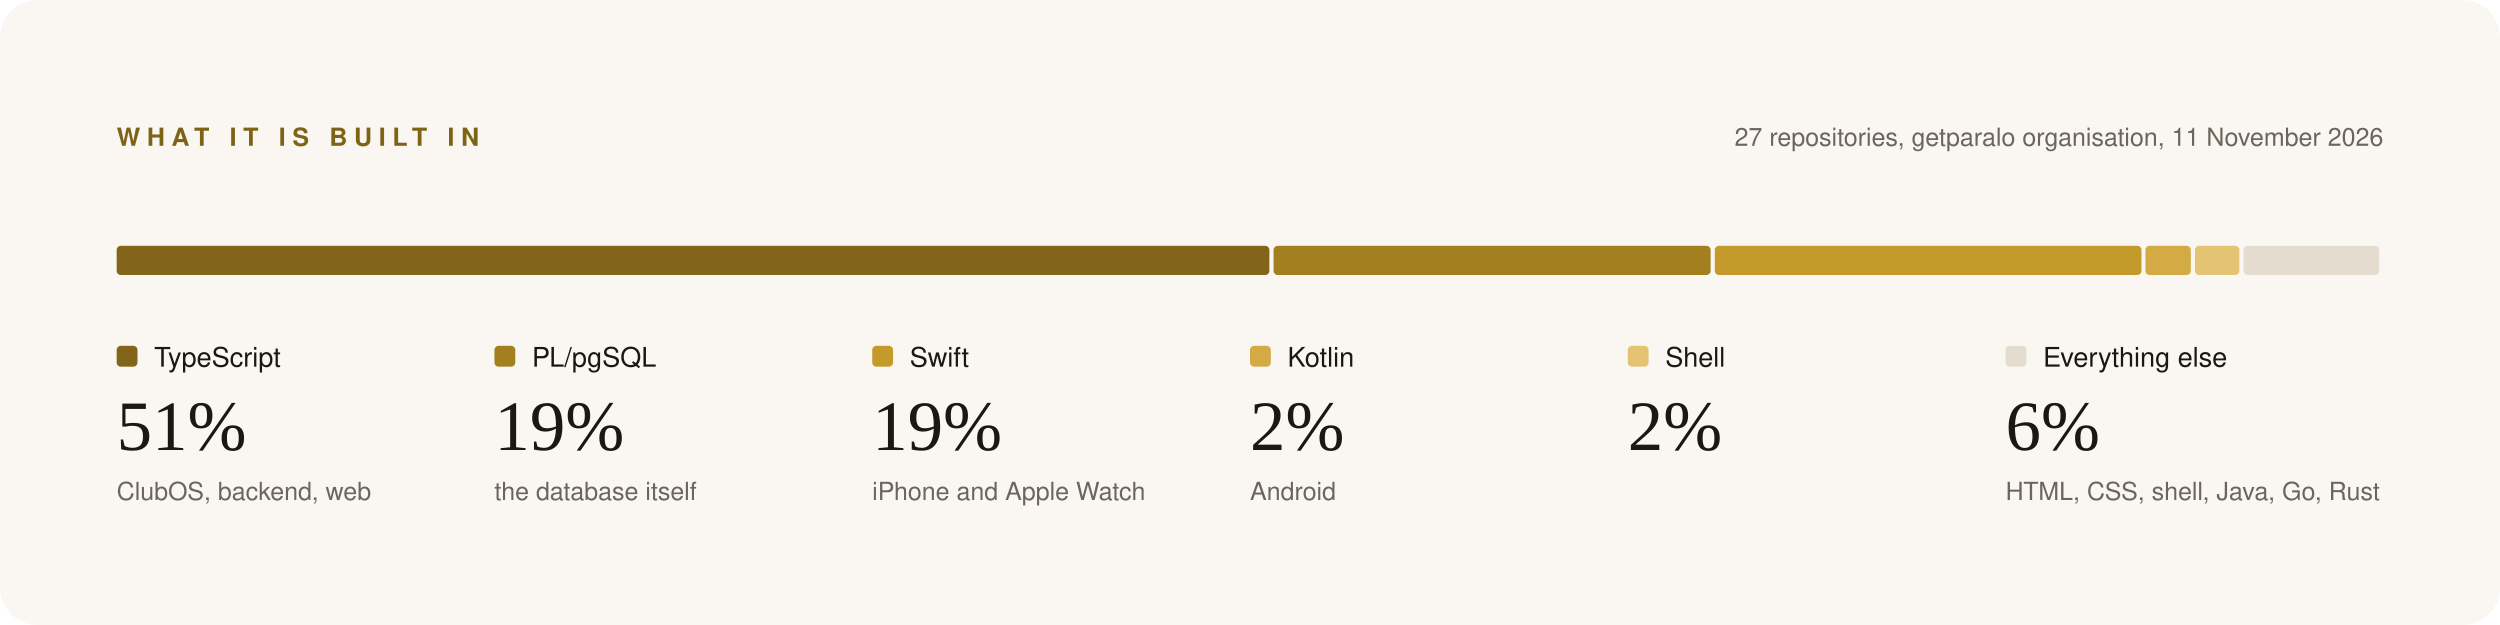
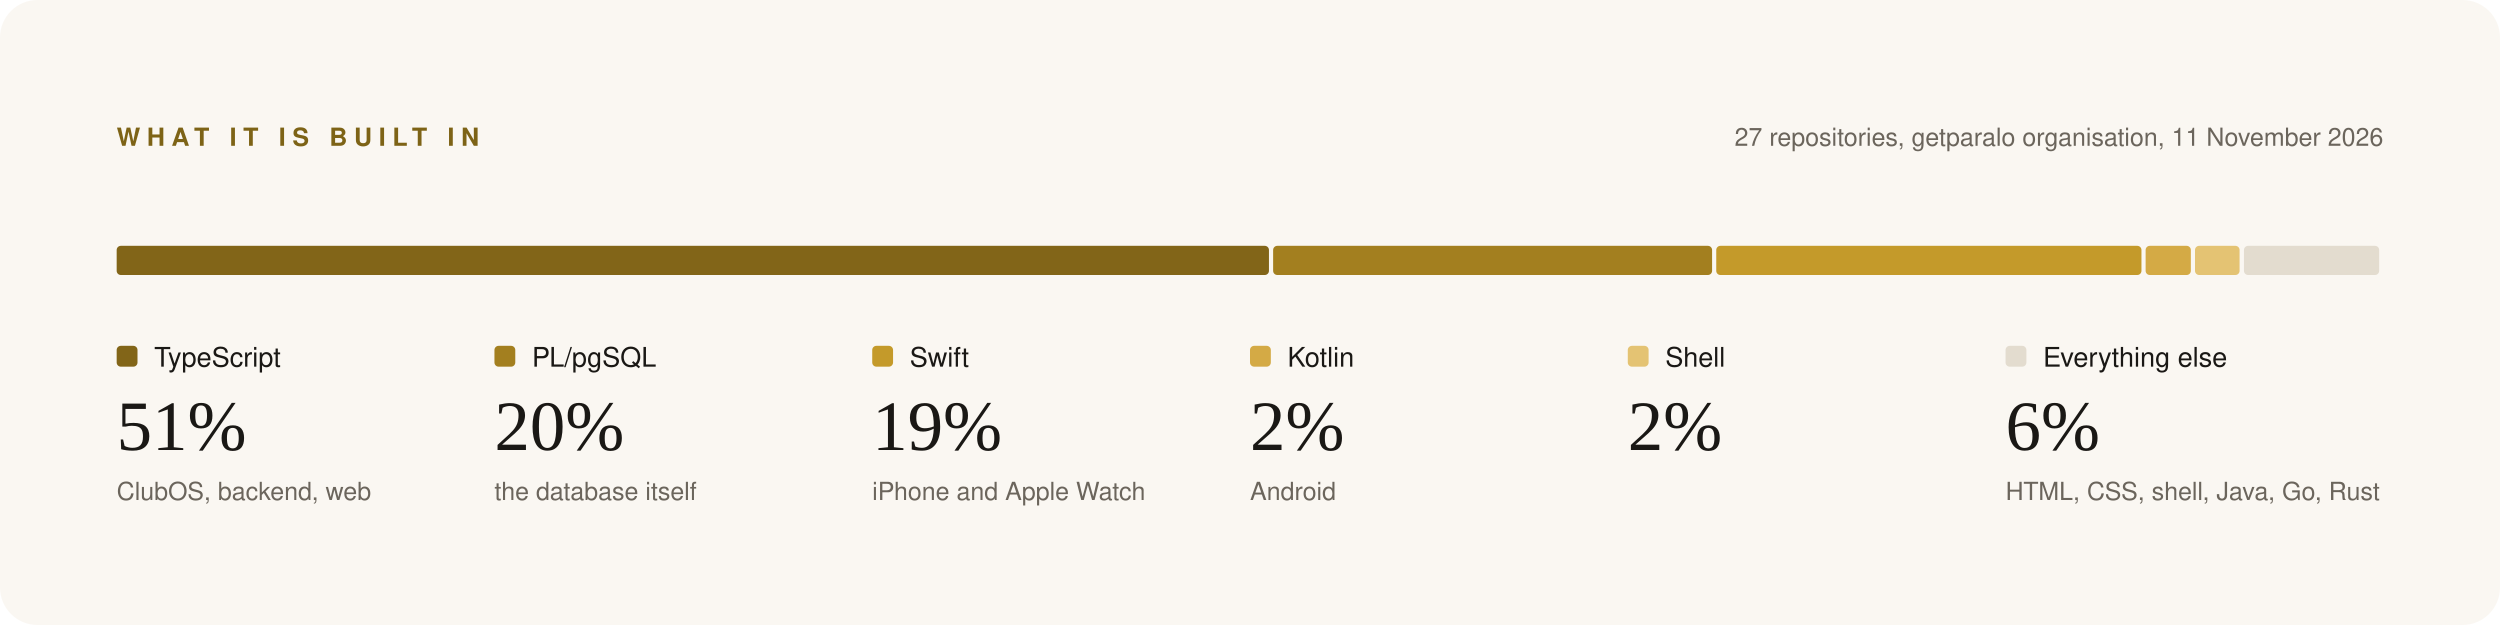
<svg xmlns="http://www.w3.org/2000/svg" width="1200" height="300" viewBox="0 0 1200 300" role="img" aria-label="Languages across Paralo repositories">
  <rect width="1200" height="300" rx="18" fill="#FAF7F2" />
  <text x="56" y="70" font-family="-apple-system, 'Helvetica Neue', Helvetica, Arial, sans-serif" font-size="12" letter-spacing="3.2" font-weight="600" fill="#7D6316">WHAT IT IS BUILT IN</text>
  <text x="1144" y="70" text-anchor="end" font-family="-apple-system, 'Helvetica Neue', Helvetica, Arial, sans-serif" font-size="12" fill="#6B655C">27 repositories, getparalo organisation, 11 November 2026</text>
-   <rect x="56.0" y="118" width="553.3" height="14" rx="2" fill="#826518">
-     <animate attributeName="width" values="0;0;553.3" keyTimes="0;0.125;1" dur="0.80s" begin="0s" fill="freeze" calcMode="spline" keySplines="0 0 1 1;0.2 0.7 0.2 1" />
+   <rect x="56.0" y="118" width="553.1" height="14" rx="2" fill="#826518">
+     <animate attributeName="width" values="0;0;553.1" keyTimes="0;0.125;1" dur="0.80s" begin="0s" fill="freeze" calcMode="spline" keySplines="0 0 1 1;0.2 0.7 0.2 1" />
  </rect>
-   <rect x="611.3" y="118" width="209.8" height="14" rx="2" fill="#A37F1F">
-     <animate attributeName="width" values="0;0;209.8" keyTimes="0;0.239;1" dur="0.92s" begin="0s" fill="freeze" calcMode="spline" keySplines="0 0 1 1;0.2 0.7 0.2 1" />
+   <rect x="611.1" y="118" width="210.7" height="14" rx="2" fill="#A37F1F">
+     <animate attributeName="width" values="0;0;210.7" keyTimes="0;0.239;1" dur="0.92s" begin="0s" fill="freeze" calcMode="spline" keySplines="0 0 1 1;0.2 0.7 0.2 1" />
  </rect>
-   <rect x="823.1" y="118" width="204.8" height="14" rx="2" fill="#C49A2A">
-     <animate attributeName="width" values="0;0;204.8" keyTimes="0;0.327;1" dur="1.04s" begin="0s" fill="freeze" calcMode="spline" keySplines="0 0 1 1;0.2 0.7 0.2 1" />
+   <rect x="823.8" y="118" width="204.1" height="14" rx="2" fill="#C49A2A">
+     <animate attributeName="width" values="0;0;204.1" keyTimes="0;0.327;1" dur="1.04s" begin="0s" fill="freeze" calcMode="spline" keySplines="0 0 1 1;0.2 0.7 0.2 1" />
  </rect>
-   <rect x="1029.8" y="118" width="21.8" height="14" rx="2" fill="#D4AA45">
-     <animate attributeName="width" values="0;0;21.8" keyTimes="0;0.397;1" dur="1.16s" begin="0s" fill="freeze" calcMode="spline" keySplines="0 0 1 1;0.2 0.7 0.2 1" />
+   <rect x="1029.9" y="118" width="21.7" height="14" rx="2" fill="#D4AA45">
+     <animate attributeName="width" values="0;0;21.7" keyTimes="0;0.397;1" dur="1.16s" begin="0s" fill="freeze" calcMode="spline" keySplines="0 0 1 1;0.2 0.7 0.2 1" />
  </rect>
-   <rect x="1053.6" y="118" width="21.3" height="14" rx="2" fill="#E4C373">
-     <animate attributeName="width" values="0;0;21.3" keyTimes="0;0.453;1" dur="1.28s" begin="0s" fill="freeze" calcMode="spline" keySplines="0 0 1 1;0.2 0.7 0.2 1" />
+   <rect x="1053.6" y="118" width="21.4" height="14" rx="2" fill="#E4C373">
+     <animate attributeName="width" values="0;0;21.4" keyTimes="0;0.453;1" dur="1.28s" begin="0s" fill="freeze" calcMode="spline" keySplines="0 0 1 1;0.2 0.7 0.2 1" />
  </rect>
-   <rect x="1076.9" y="118" width="65.1" height="14" rx="2" fill="#E3DCCF">
-     <animate attributeName="width" values="0;0;65.1" keyTimes="0;0.500;1" dur="1.40s" begin="0s" fill="freeze" calcMode="spline" keySplines="0 0 1 1;0.2 0.7 0.2 1" />
+   <rect x="1077.1" y="118" width="64.9" height="14" rx="2" fill="#E3DCCF">
+     <animate attributeName="width" values="0;0;64.9" keyTimes="0;0.500;1" dur="1.40s" begin="0s" fill="freeze" calcMode="spline" keySplines="0 0 1 1;0.2 0.7 0.2 1" />
  </rect>
  <rect x="56.0" y="166" width="10" height="10" rx="2" fill="#826518" />
  <text x="74.0" y="176" font-family="-apple-system, 'Helvetica Neue', Helvetica, Arial, sans-serif" font-size="13" fill="#1A1815">TypeScript</text>
  <text x="56.0" y="216" font-family="Georgia, 'Times New Roman', Times, serif" font-size="34" fill="#1A1815">51%</text>
  <text x="56.0" y="240" font-family="-apple-system, 'Helvetica Neue', Helvetica, Arial, sans-serif" font-size="12" fill="#6B655C">ClubOS, backend, web</text>
  <rect x="237.333" y="166" width="10" height="10" rx="2" fill="#A37F1F" />
  <text x="255.333" y="176" font-family="-apple-system, 'Helvetica Neue', Helvetica, Arial, sans-serif" font-size="13" fill="#1A1815">PL/pgSQL</text>
-   <text x="237.333" y="216" font-family="Georgia, 'Times New Roman', Times, serif" font-size="34" fill="#1A1815">19%</text>
+   <text x="237.333" y="216" font-family="Georgia, 'Times New Roman', Times, serif" font-size="34" fill="#1A1815">20%</text>
  <text x="237.333" y="240" font-family="-apple-system, 'Helvetica Neue', Helvetica, Arial, sans-serif" font-size="12" fill="#6B655C">the database itself</text>
  <rect x="418.667" y="166" width="10" height="10" rx="2" fill="#C49A2A" />
  <text x="436.667" y="176" font-family="-apple-system, 'Helvetica Neue', Helvetica, Arial, sans-serif" font-size="13" fill="#1A1815">Swift</text>
  <text x="418.667" y="216" font-family="Georgia, 'Times New Roman', Times, serif" font-size="34" fill="#1A1815">19%</text>
  <text x="418.667" y="240" font-family="-apple-system, 'Helvetica Neue', Helvetica, Arial, sans-serif" font-size="12" fill="#6B655C">iPhone and Apple Watch</text>
  <rect x="600.0" y="166" width="10" height="10" rx="2" fill="#D4AA45" />
  <text x="618.0" y="176" font-family="-apple-system, 'Helvetica Neue', Helvetica, Arial, sans-serif" font-size="13" fill="#1A1815">Kotlin</text>
  <text x="600.0" y="216" font-family="Georgia, 'Times New Roman', Times, serif" font-size="34" fill="#1A1815">2%</text>
  <text x="600.0" y="240" font-family="-apple-system, 'Helvetica Neue', Helvetica, Arial, sans-serif" font-size="12" fill="#6B655C">Android</text>
  <rect x="781.333" y="166" width="10" height="10" rx="2" fill="#E4C373" />
  <text x="799.333" y="176" font-family="-apple-system, 'Helvetica Neue', Helvetica, Arial, sans-serif" font-size="13" fill="#1A1815">Shell</text>
  <text x="781.333" y="216" font-family="Georgia, 'Times New Roman', Times, serif" font-size="34" fill="#1A1815">2%</text>
  <text x="781.333" y="240" font-family="-apple-system, 'Helvetica Neue', Helvetica, Arial, sans-serif" font-size="12" fill="#6B655C" />
  <rect x="962.667" y="166" width="10" height="10" rx="2" fill="#E3DCCF" />
  <text x="980.667" y="176" font-family="-apple-system, 'Helvetica Neue', Helvetica, Arial, sans-serif" font-size="13" fill="#1A1815">Everything else</text>
  <text x="962.667" y="216" font-family="Georgia, 'Times New Roman', Times, serif" font-size="34" fill="#1A1815">6%</text>
  <text x="962.667" y="240" font-family="-apple-system, 'Helvetica Neue', Helvetica, Arial, sans-serif" font-size="12" fill="#6B655C">HTML, CSS, shell, Java, Go, Rust</text>
</svg>
